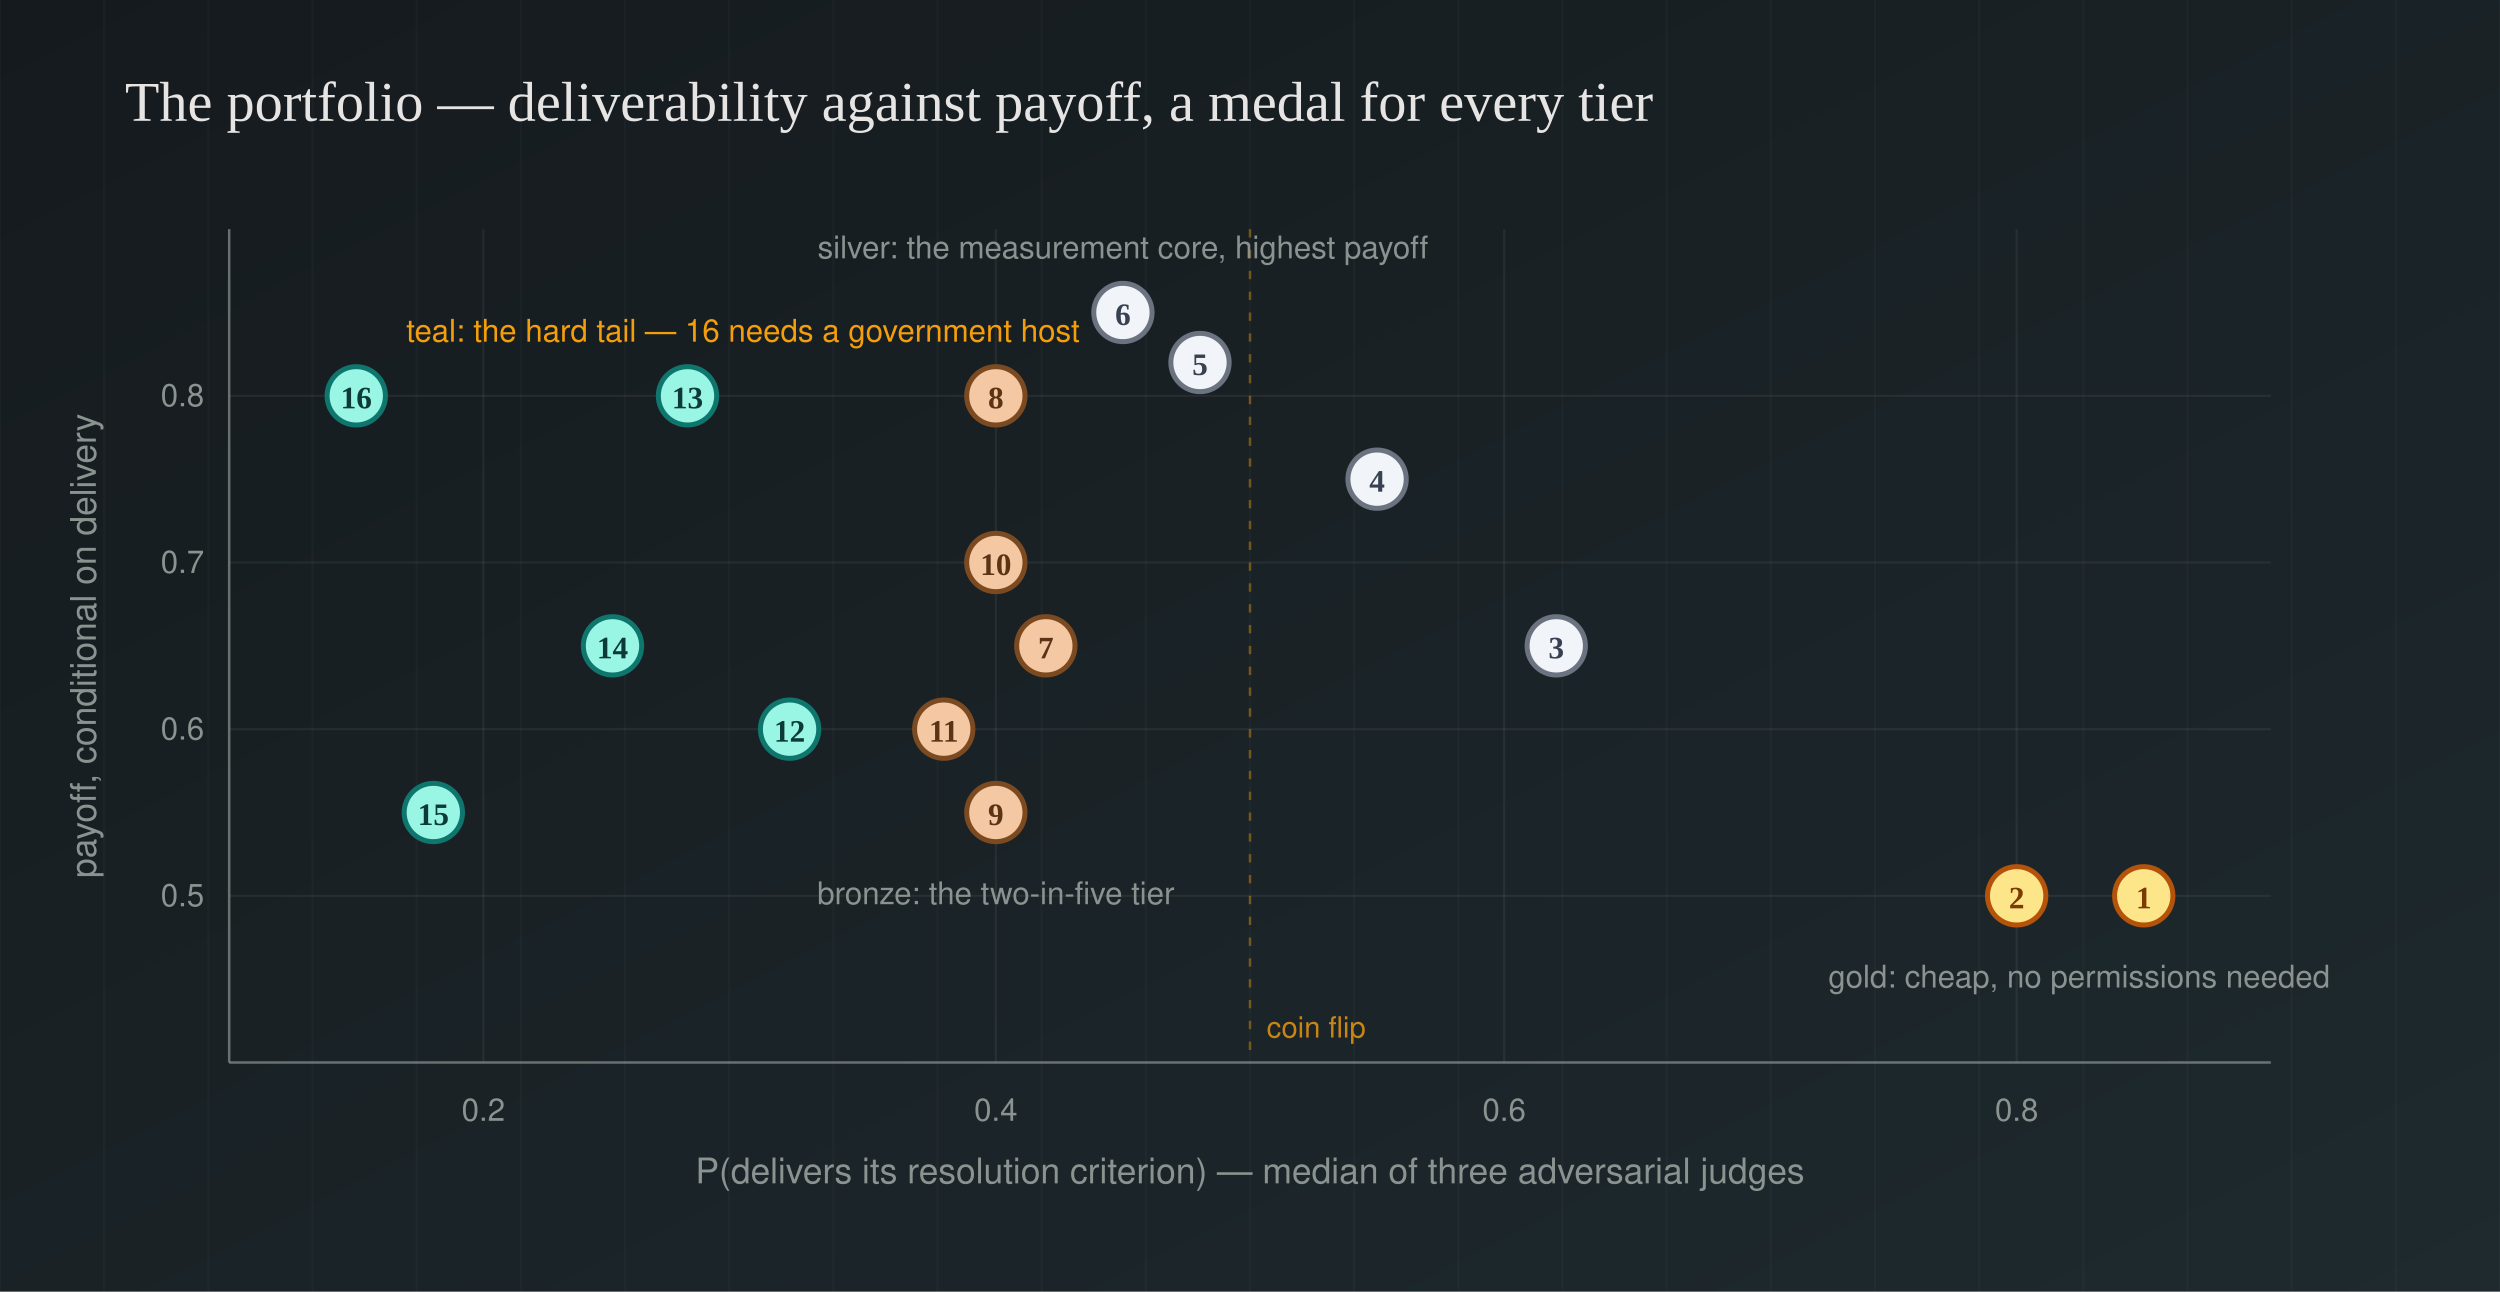
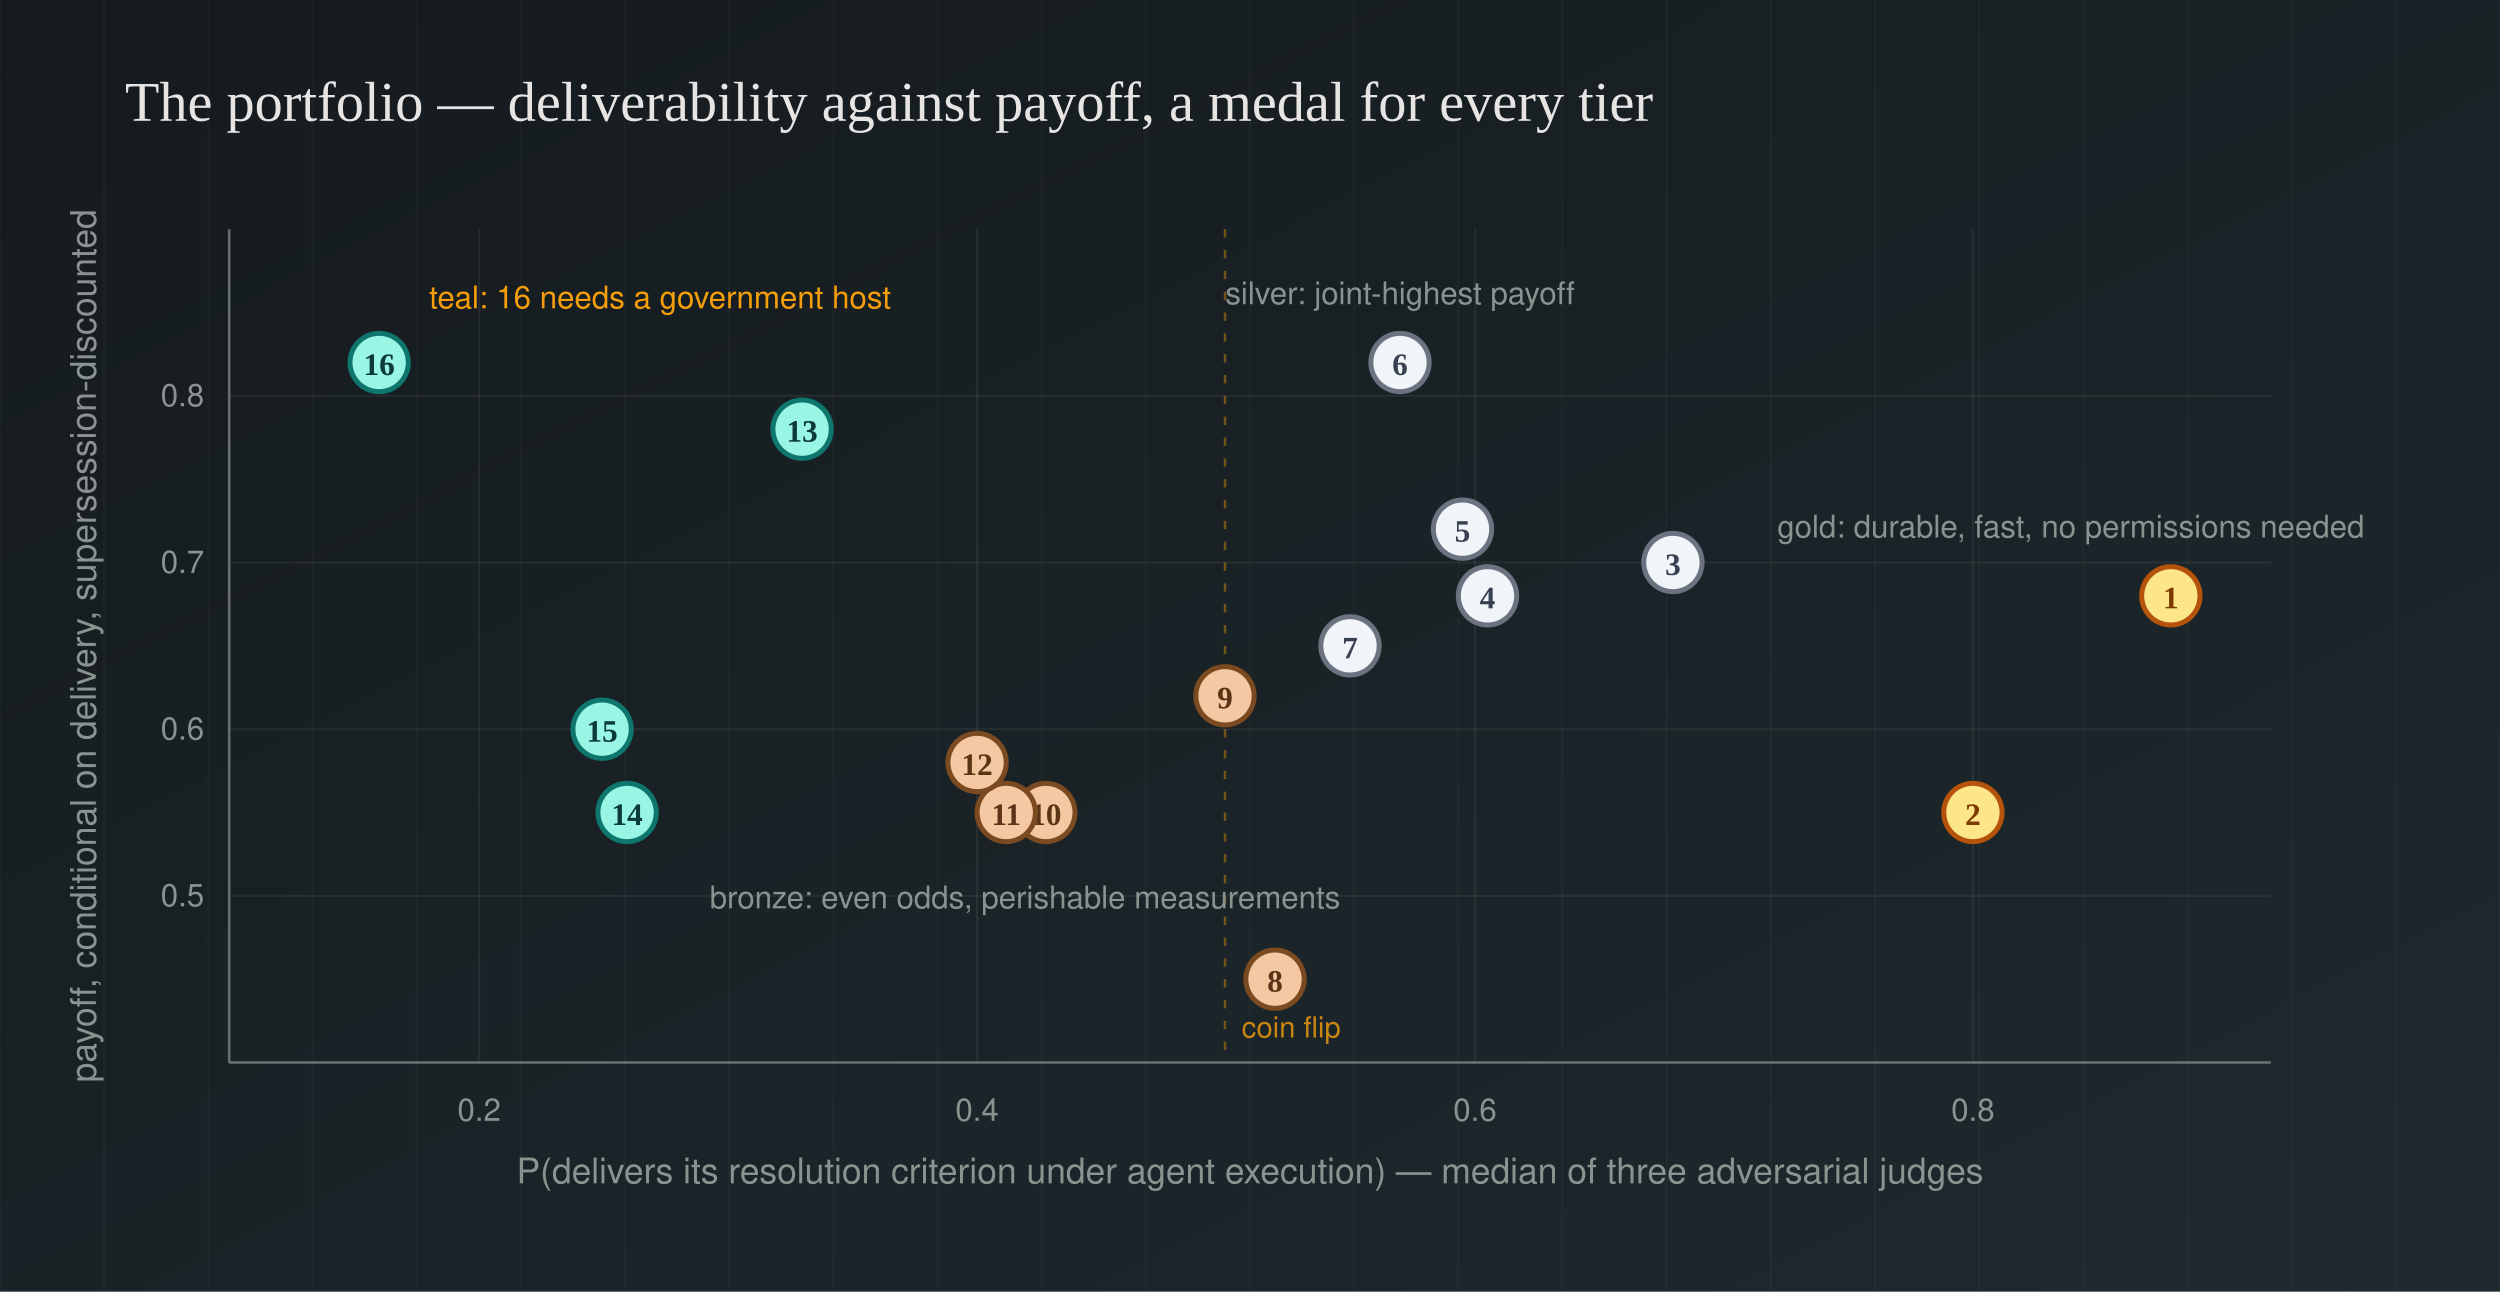
<svg xmlns="http://www.w3.org/2000/svg" viewBox="0 0 1200 620" width="1200" height="620" role="img" aria-labelledby="t3 d3">
  <defs>
    <linearGradient id="bg" x1="0" y1="0" x2="1" y2="1">
      <stop offset="0" stop-color="#151a1e" />
      <stop offset="1" stop-color="#1e2a2e" />
    </linearGradient>
  </defs>
  <rect width="1200" height="620" fill="url(#bg)" />
  <line x1="0" y1="0" x2="0" y2="620" stroke="#e7e5e4" stroke-width="1" opacity="0.03" />
  <line x1="50" y1="0" x2="50" y2="620" stroke="#e7e5e4" stroke-width="1" opacity="0.03" />
  <line x1="100" y1="0" x2="100" y2="620" stroke="#e7e5e4" stroke-width="1" opacity="0.03" />
  <line x1="150" y1="0" x2="150" y2="620" stroke="#e7e5e4" stroke-width="1" opacity="0.03" />
  <line x1="200" y1="0" x2="200" y2="620" stroke="#e7e5e4" stroke-width="1" opacity="0.03" />
  <line x1="250" y1="0" x2="250" y2="620" stroke="#e7e5e4" stroke-width="1" opacity="0.03" />
  <line x1="300" y1="0" x2="300" y2="620" stroke="#e7e5e4" stroke-width="1" opacity="0.03" />
  <line x1="350" y1="0" x2="350" y2="620" stroke="#e7e5e4" stroke-width="1" opacity="0.03" />
  <line x1="400" y1="0" x2="400" y2="620" stroke="#e7e5e4" stroke-width="1" opacity="0.03" />
  <line x1="450" y1="0" x2="450" y2="620" stroke="#e7e5e4" stroke-width="1" opacity="0.03" />
  <line x1="500" y1="0" x2="500" y2="620" stroke="#e7e5e4" stroke-width="1" opacity="0.03" />
  <line x1="550" y1="0" x2="550" y2="620" stroke="#e7e5e4" stroke-width="1" opacity="0.03" />
  <line x1="600" y1="0" x2="600" y2="620" stroke="#e7e5e4" stroke-width="1" opacity="0.03" />
  <line x1="650" y1="0" x2="650" y2="620" stroke="#e7e5e4" stroke-width="1" opacity="0.03" />
  <line x1="700" y1="0" x2="700" y2="620" stroke="#e7e5e4" stroke-width="1" opacity="0.03" />
  <line x1="750" y1="0" x2="750" y2="620" stroke="#e7e5e4" stroke-width="1" opacity="0.03" />
  <line x1="800" y1="0" x2="800" y2="620" stroke="#e7e5e4" stroke-width="1" opacity="0.03" />
  <line x1="850" y1="0" x2="850" y2="620" stroke="#e7e5e4" stroke-width="1" opacity="0.03" />
  <line x1="900" y1="0" x2="900" y2="620" stroke="#e7e5e4" stroke-width="1" opacity="0.03" />
  <line x1="950" y1="0" x2="950" y2="620" stroke="#e7e5e4" stroke-width="1" opacity="0.03" />
  <line x1="1000" y1="0" x2="1000" y2="620" stroke="#e7e5e4" stroke-width="1" opacity="0.03" />
  <line x1="1050" y1="0" x2="1050" y2="620" stroke="#e7e5e4" stroke-width="1" opacity="0.03" />
  <line x1="1100" y1="0" x2="1100" y2="620" stroke="#e7e5e4" stroke-width="1" opacity="0.03" />
  <line x1="1150" y1="0" x2="1150" y2="620" stroke="#e7e5e4" stroke-width="1" opacity="0.03" />
  <line x1="1200" y1="0" x2="1200" y2="620" stroke="#e7e5e4" stroke-width="1" opacity="0.03" />
  <text x="60" y="58" font-family="Georgia, 'Times New Roman', serif" font-size="27" fill="#e7e5e4">The portfolio — deliverability against payoff, a medal for every tier</text>
-   <line x1="232" y1="110" x2="232" y2="510" stroke="#e7e5e4" stroke-width="1" opacity="0.07" />
-   <text x="232" y="538" font-family="system-ui, -apple-system, 'Segoe UI', Helvetica, Arial, sans-serif" font-size="15" fill="#8a938f" text-anchor="middle">0.2</text>
-   <line x1="478" y1="110" x2="478" y2="510" stroke="#e7e5e4" stroke-width="1" opacity="0.07" />
-   <text x="478" y="538" font-family="system-ui, -apple-system, 'Segoe UI', Helvetica, Arial, sans-serif" font-size="15" fill="#8a938f" text-anchor="middle">0.4</text>
-   <line x1="722" y1="110" x2="722" y2="510" stroke="#e7e5e4" stroke-width="1" opacity="0.07" />
-   <text x="722" y="538" font-family="system-ui, -apple-system, 'Segoe UI', Helvetica, Arial, sans-serif" font-size="15" fill="#8a938f" text-anchor="middle">0.6</text>
-   <line x1="968" y1="110" x2="968" y2="510" stroke="#e7e5e4" stroke-width="1" opacity="0.07" />
-   <text x="968" y="538" font-family="system-ui, -apple-system, 'Segoe UI', Helvetica, Arial, sans-serif" font-size="15" fill="#8a938f" text-anchor="middle">0.8</text>
+   <line x1="230" y1="110" x2="230" y2="510" stroke="#e7e5e4" stroke-width="1" opacity="0.07" />
+   <text x="230" y="538" font-family="system-ui, -apple-system, 'Segoe UI', Helvetica, Arial, sans-serif" font-size="15" fill="#8a938f" text-anchor="middle">0.2</text>
+   <line x1="469" y1="110" x2="469" y2="510" stroke="#e7e5e4" stroke-width="1" opacity="0.07" />
+   <text x="469" y="538" font-family="system-ui, -apple-system, 'Segoe UI', Helvetica, Arial, sans-serif" font-size="15" fill="#8a938f" text-anchor="middle">0.4</text>
+   <line x1="708" y1="110" x2="708" y2="510" stroke="#e7e5e4" stroke-width="1" opacity="0.07" />
+   <text x="708" y="538" font-family="system-ui, -apple-system, 'Segoe UI', Helvetica, Arial, sans-serif" font-size="15" fill="#8a938f" text-anchor="middle">0.6</text>
+   <line x1="947" y1="110" x2="947" y2="510" stroke="#e7e5e4" stroke-width="1" opacity="0.07" />
+   <text x="947" y="538" font-family="system-ui, -apple-system, 'Segoe UI', Helvetica, Arial, sans-serif" font-size="15" fill="#8a938f" text-anchor="middle">0.8</text>
  <line x1="110" y1="430" x2="1090" y2="430" stroke="#e7e5e4" stroke-width="1" opacity="0.07" />
  <text x="98" y="435" font-family="system-ui, -apple-system, 'Segoe UI', Helvetica, Arial, sans-serif" font-size="15" fill="#8a938f" text-anchor="end">0.5</text>
  <line x1="110" y1="350" x2="1090" y2="350" stroke="#e7e5e4" stroke-width="1" opacity="0.07" />
  <text x="98" y="355" font-family="system-ui, -apple-system, 'Segoe UI', Helvetica, Arial, sans-serif" font-size="15" fill="#8a938f" text-anchor="end">0.6</text>
  <line x1="110" y1="270" x2="1090" y2="270" stroke="#e7e5e4" stroke-width="1" opacity="0.07" />
  <text x="98" y="275" font-family="system-ui, -apple-system, 'Segoe UI', Helvetica, Arial, sans-serif" font-size="15" fill="#8a938f" text-anchor="end">0.7</text>
  <line x1="110" y1="190" x2="1090" y2="190" stroke="#e7e5e4" stroke-width="1" opacity="0.07" />
  <text x="98" y="195" font-family="system-ui, -apple-system, 'Segoe UI', Helvetica, Arial, sans-serif" font-size="15" fill="#8a938f" text-anchor="end">0.8</text>
  <line x1="110" y1="510" x2="1090" y2="510" stroke="#8a938f" stroke-width="1.2" opacity="0.7" />
  <line x1="110" y1="110" x2="110" y2="510" stroke="#8a938f" stroke-width="1.2" opacity="0.7" />
-   <line x1="600" y1="110" x2="600" y2="510" stroke="#f59e0b" stroke-width="1.2" stroke-dasharray="4 6" opacity="0.4" />
-   <text x="608" y="498" font-family="system-ui, -apple-system, 'Segoe UI', Helvetica, Arial, sans-serif" font-size="14" fill="#f59e0b" opacity="0.8">coin flip</text>
-   <text x="600" y="568" font-family="system-ui, -apple-system, 'Segoe UI', Helvetica, Arial, sans-serif" font-size="17" fill="#8a938f" text-anchor="middle">P(delivers its resolution criterion) — median of three adversarial judges</text>
-   <text x="46" y="310" font-family="system-ui, -apple-system, 'Segoe UI', Helvetica, Arial, sans-serif" font-size="17" fill="#8a938f" text-anchor="middle" transform="rotate(-90 46 310)">payoff, conditional on delivery</text>
-   <circle cx="1029" cy="430" r="14" fill="#fde68a" />
-   <circle cx="1029" cy="430" r="14" fill="none" stroke="#b45309" stroke-width="2.4" />
-   <text x="1029" y="436" font-family="Georgia, 'Times New Roman', serif" font-size="15" font-weight="bold" fill="#7c3a00" text-anchor="middle">1</text>
-   <circle cx="968" cy="430" r="14" fill="#fde68a" />
-   <circle cx="968" cy="430" r="14" fill="none" stroke="#b45309" stroke-width="2.4" />
-   <text x="968" y="436" font-family="Georgia, 'Times New Roman', serif" font-size="15" font-weight="bold" fill="#7c3a00" text-anchor="middle">2</text>
-   <circle cx="747" cy="310" r="14" fill="#f1f5f9" />
-   <circle cx="747" cy="310" r="14" fill="none" stroke="#6b7280" stroke-width="2.4" />
-   <text x="747" y="316" font-family="Georgia, 'Times New Roman', serif" font-size="15" font-weight="bold" fill="#374151" text-anchor="middle">3</text>
-   <circle cx="661" cy="230" r="14" fill="#f1f5f9" />
-   <circle cx="661" cy="230" r="14" fill="none" stroke="#6b7280" stroke-width="2.4" />
-   <text x="661" y="236" font-family="Georgia, 'Times New Roman', serif" font-size="15" font-weight="bold" fill="#374151" text-anchor="middle">4</text>
-   <circle cx="576" cy="174" r="14" fill="#f1f5f9" />
-   <circle cx="576" cy="174" r="14" fill="none" stroke="#6b7280" stroke-width="2.4" />
-   <text x="576" y="180" font-family="Georgia, 'Times New Roman', serif" font-size="15" font-weight="bold" fill="#374151" text-anchor="middle">5</text>
-   <circle cx="539" cy="150" r="14" fill="#f1f5f9" />
-   <circle cx="539" cy="150" r="14" fill="none" stroke="#6b7280" stroke-width="2.4" />
-   <text x="539" y="156" font-family="Georgia, 'Times New Roman', serif" font-size="15" font-weight="bold" fill="#374151" text-anchor="middle">6</text>
-   <circle cx="502" cy="310" r="14" fill="#f3c8a2" />
-   <circle cx="502" cy="310" r="14" fill="none" stroke="#7c4a21" stroke-width="2.4" />
-   <text x="502" y="316" font-family="Georgia, 'Times New Roman', serif" font-size="15" font-weight="bold" fill="#5b3416" text-anchor="middle">7</text>
-   <circle cx="478" cy="190" r="14" fill="#f3c8a2" />
-   <circle cx="478" cy="190" r="14" fill="none" stroke="#7c4a21" stroke-width="2.4" />
-   <text x="478" y="196" font-family="Georgia, 'Times New Roman', serif" font-size="15" font-weight="bold" fill="#5b3416" text-anchor="middle">8</text>
-   <circle cx="478" cy="390" r="14" fill="#f3c8a2" />
-   <circle cx="478" cy="390" r="14" fill="none" stroke="#7c4a21" stroke-width="2.4" />
-   <text x="478" y="396" font-family="Georgia, 'Times New Roman', serif" font-size="15" font-weight="bold" fill="#5b3416" text-anchor="middle">9</text>
-   <circle cx="478" cy="270" r="14" fill="#f3c8a2" />
-   <circle cx="478" cy="270" r="14" fill="none" stroke="#7c4a21" stroke-width="2.4" />
-   <text x="478" y="276" font-family="Georgia, 'Times New Roman', serif" font-size="15" font-weight="bold" fill="#5b3416" text-anchor="middle">10</text>
-   <circle cx="453" cy="350" r="14" fill="#f3c8a2" />
-   <circle cx="453" cy="350" r="14" fill="none" stroke="#7c4a21" stroke-width="2.4" />
-   <text x="453" y="356" font-family="Georgia, 'Times New Roman', serif" font-size="15" font-weight="bold" fill="#5b3416" text-anchor="middle">11</text>
-   <circle cx="379" cy="350" r="14" fill="#99f6e4" />
-   <circle cx="379" cy="350" r="14" fill="none" stroke="#0f766e" stroke-width="2.4" />
-   <text x="379" y="356" font-family="Georgia, 'Times New Roman', serif" font-size="15" font-weight="bold" fill="#0b3a37" text-anchor="middle">12</text>
-   <circle cx="330" cy="190" r="14" fill="#99f6e4" />
-   <circle cx="330" cy="190" r="14" fill="none" stroke="#0f766e" stroke-width="2.4" />
-   <text x="330" y="196" font-family="Georgia, 'Times New Roman', serif" font-size="15" font-weight="bold" fill="#0b3a37" text-anchor="middle">13</text>
-   <circle cx="294" cy="310" r="14" fill="#99f6e4" />
-   <circle cx="294" cy="310" r="14" fill="none" stroke="#0f766e" stroke-width="2.4" />
-   <text x="294" y="316" font-family="Georgia, 'Times New Roman', serif" font-size="15" font-weight="bold" fill="#0b3a37" text-anchor="middle">14</text>
-   <circle cx="208" cy="390" r="14" fill="#99f6e4" />
-   <circle cx="208" cy="390" r="14" fill="none" stroke="#0f766e" stroke-width="2.4" />
-   <text x="208" y="396" font-family="Georgia, 'Times New Roman', serif" font-size="15" font-weight="bold" fill="#0b3a37" text-anchor="middle">15</text>
-   <circle cx="171" cy="190" r="14" fill="#99f6e4" />
-   <circle cx="171" cy="190" r="14" fill="none" stroke="#0f766e" stroke-width="2.4" />
-   <text x="171" y="196" font-family="Georgia, 'Times New Roman', serif" font-size="15" font-weight="bold" fill="#0b3a37" text-anchor="middle">16</text>
-   <text x="998" y="474" font-family="system-ui, -apple-system, 'Segoe UI', Helvetica, Arial, sans-serif" font-size="15" fill="#8a938f" text-anchor="middle">gold: cheap, no permissions needed</text>
-   <text x="539" y="124" font-family="system-ui, -apple-system, 'Segoe UI', Helvetica, Arial, sans-serif" font-size="15" fill="#8a938f" text-anchor="middle">silver: the measurement core, highest payoff</text>
-   <text x="478" y="434" font-family="system-ui, -apple-system, 'Segoe UI', Helvetica, Arial, sans-serif" font-size="15" fill="#8a938f" text-anchor="middle">bronze: the two-in-five tier</text>
-   <text x="195" y="164" font-family="system-ui, -apple-system, 'Segoe UI', Helvetica, Arial, sans-serif" font-size="15" fill="#f59e0b">teal: the hard tail — 16 needs a government host</text>
+   <line x1="588" y1="110" x2="588" y2="510" stroke="#f59e0b" stroke-width="1.2" stroke-dasharray="4 6" opacity="0.4" />
+   <text x="596" y="498" font-family="system-ui, -apple-system, 'Segoe UI', Helvetica, Arial, sans-serif" font-size="14" fill="#f59e0b" opacity="0.8">coin flip</text>
+   <text x="600" y="568" font-family="system-ui, -apple-system, 'Segoe UI', Helvetica, Arial, sans-serif" font-size="17" fill="#8a938f" text-anchor="middle">P(delivers its resolution criterion under agent execution) — median of three adversarial judges</text>
+   <text x="46" y="310" font-family="system-ui, -apple-system, 'Segoe UI', Helvetica, Arial, sans-serif" font-size="17" fill="#8a938f" text-anchor="middle" transform="rotate(-90 46 310)">payoff, conditional on delivery, supersession-discounted</text>
+   <circle cx="1042" cy="286" r="14" fill="#fde68a" />
+   <circle cx="1042" cy="286" r="14" fill="none" stroke="#b45309" stroke-width="2.4" />
+   <text x="1042" y="292" font-family="Georgia, 'Times New Roman', serif" font-size="15" font-weight="bold" fill="#7c3a00" text-anchor="middle">1</text>
+   <circle cx="947" cy="390" r="14" fill="#fde68a" />
+   <circle cx="947" cy="390" r="14" fill="none" stroke="#b45309" stroke-width="2.4" />
+   <text x="947" y="396" font-family="Georgia, 'Times New Roman', serif" font-size="15" font-weight="bold" fill="#7c3a00" text-anchor="middle">2</text>
+   <circle cx="803" cy="270" r="14" fill="#f1f5f9" />
+   <circle cx="803" cy="270" r="14" fill="none" stroke="#6b7280" stroke-width="2.4" />
+   <text x="803" y="276" font-family="Georgia, 'Times New Roman', serif" font-size="15" font-weight="bold" fill="#374151" text-anchor="middle">3</text>
+   <circle cx="714" cy="286" r="14" fill="#f1f5f9" />
+   <circle cx="714" cy="286" r="14" fill="none" stroke="#6b7280" stroke-width="2.4" />
+   <text x="714" y="292" font-family="Georgia, 'Times New Roman', serif" font-size="15" font-weight="bold" fill="#374151" text-anchor="middle">4</text>
+   <circle cx="702" cy="254" r="14" fill="#f1f5f9" />
+   <circle cx="702" cy="254" r="14" fill="none" stroke="#6b7280" stroke-width="2.4" />
+   <text x="702" y="260" font-family="Georgia, 'Times New Roman', serif" font-size="15" font-weight="bold" fill="#374151" text-anchor="middle">5</text>
+   <circle cx="672" cy="174" r="14" fill="#f1f5f9" />
+   <circle cx="672" cy="174" r="14" fill="none" stroke="#6b7280" stroke-width="2.4" />
+   <text x="672" y="180" font-family="Georgia, 'Times New Roman', serif" font-size="15" font-weight="bold" fill="#374151" text-anchor="middle">6</text>
+   <circle cx="648" cy="310" r="14" fill="#f1f5f9" />
+   <circle cx="648" cy="310" r="14" fill="none" stroke="#6b7280" stroke-width="2.4" />
+   <text x="648" y="316" font-family="Georgia, 'Times New Roman', serif" font-size="15" font-weight="bold" fill="#374151" text-anchor="middle">7</text>
+   <circle cx="612" cy="470" r="14" fill="#f3c8a2" />
+   <circle cx="612" cy="470" r="14" fill="none" stroke="#7c4a21" stroke-width="2.4" />
+   <text x="612" y="476" font-family="Georgia, 'Times New Roman', serif" font-size="15" font-weight="bold" fill="#5b3416" text-anchor="middle">8</text>
+   <circle cx="588" cy="334" r="14" fill="#f3c8a2" />
+   <circle cx="588" cy="334" r="14" fill="none" stroke="#7c4a21" stroke-width="2.4" />
+   <text x="588" y="340" font-family="Georgia, 'Times New Roman', serif" font-size="15" font-weight="bold" fill="#5b3416" text-anchor="middle">9</text>
+   <circle cx="502" cy="390" r="14" fill="#f3c8a2" />
+   <circle cx="502" cy="390" r="14" fill="none" stroke="#7c4a21" stroke-width="2.4" />
+   <text x="502" y="396" font-family="Georgia, 'Times New Roman', serif" font-size="15" font-weight="bold" fill="#5b3416" text-anchor="middle">10</text>
+   <circle cx="483" cy="390" r="14" fill="#f3c8a2" />
+   <circle cx="483" cy="390" r="14" fill="none" stroke="#7c4a21" stroke-width="2.4" />
+   <text x="483" y="396" font-family="Georgia, 'Times New Roman', serif" font-size="15" font-weight="bold" fill="#5b3416" text-anchor="middle">11</text>
+   <circle cx="469" cy="366" r="14" fill="#f3c8a2" />
+   <circle cx="469" cy="366" r="14" fill="none" stroke="#7c4a21" stroke-width="2.4" />
+   <text x="469" y="372" font-family="Georgia, 'Times New Roman', serif" font-size="15" font-weight="bold" fill="#5b3416" text-anchor="middle">12</text>
+   <circle cx="385" cy="206" r="14" fill="#99f6e4" />
+   <circle cx="385" cy="206" r="14" fill="none" stroke="#0f766e" stroke-width="2.4" />
+   <text x="385" y="212" font-family="Georgia, 'Times New Roman', serif" font-size="15" font-weight="bold" fill="#0b3a37" text-anchor="middle">13</text>
+   <circle cx="301" cy="390" r="14" fill="#99f6e4" />
+   <circle cx="301" cy="390" r="14" fill="none" stroke="#0f766e" stroke-width="2.4" />
+   <text x="301" y="396" font-family="Georgia, 'Times New Roman', serif" font-size="15" font-weight="bold" fill="#0b3a37" text-anchor="middle">14</text>
+   <circle cx="289" cy="350" r="14" fill="#99f6e4" />
+   <circle cx="289" cy="350" r="14" fill="none" stroke="#0f766e" stroke-width="2.4" />
+   <text x="289" y="356" font-family="Georgia, 'Times New Roman', serif" font-size="15" font-weight="bold" fill="#0b3a37" text-anchor="middle">15</text>
+   <circle cx="182" cy="174" r="14" fill="#99f6e4" />
+   <circle cx="182" cy="174" r="14" fill="none" stroke="#0f766e" stroke-width="2.4" />
+   <text x="182" y="180" font-family="Georgia, 'Times New Roman', serif" font-size="15" font-weight="bold" fill="#0b3a37" text-anchor="middle">16</text>
+   <text x="994" y="258" font-family="system-ui, -apple-system, 'Segoe UI', Helvetica, Arial, sans-serif" font-size="15" fill="#8a938f" text-anchor="middle">gold: durable, fast, no permissions needed</text>
+   <text x="672" y="146" font-family="system-ui, -apple-system, 'Segoe UI', Helvetica, Arial, sans-serif" font-size="15" fill="#8a938f" text-anchor="middle">silver: joint-highest payoff</text>
+   <text x="492" y="436" font-family="system-ui, -apple-system, 'Segoe UI', Helvetica, Arial, sans-serif" font-size="15" fill="#8a938f" text-anchor="middle">bronze: even odds, perishable measurements</text>
+   <text x="206" y="148" font-family="system-ui, -apple-system, 'Segoe UI', Helvetica, Arial, sans-serif" font-size="15" fill="#f59e0b">teal: 16 needs a government host</text>
</svg>
